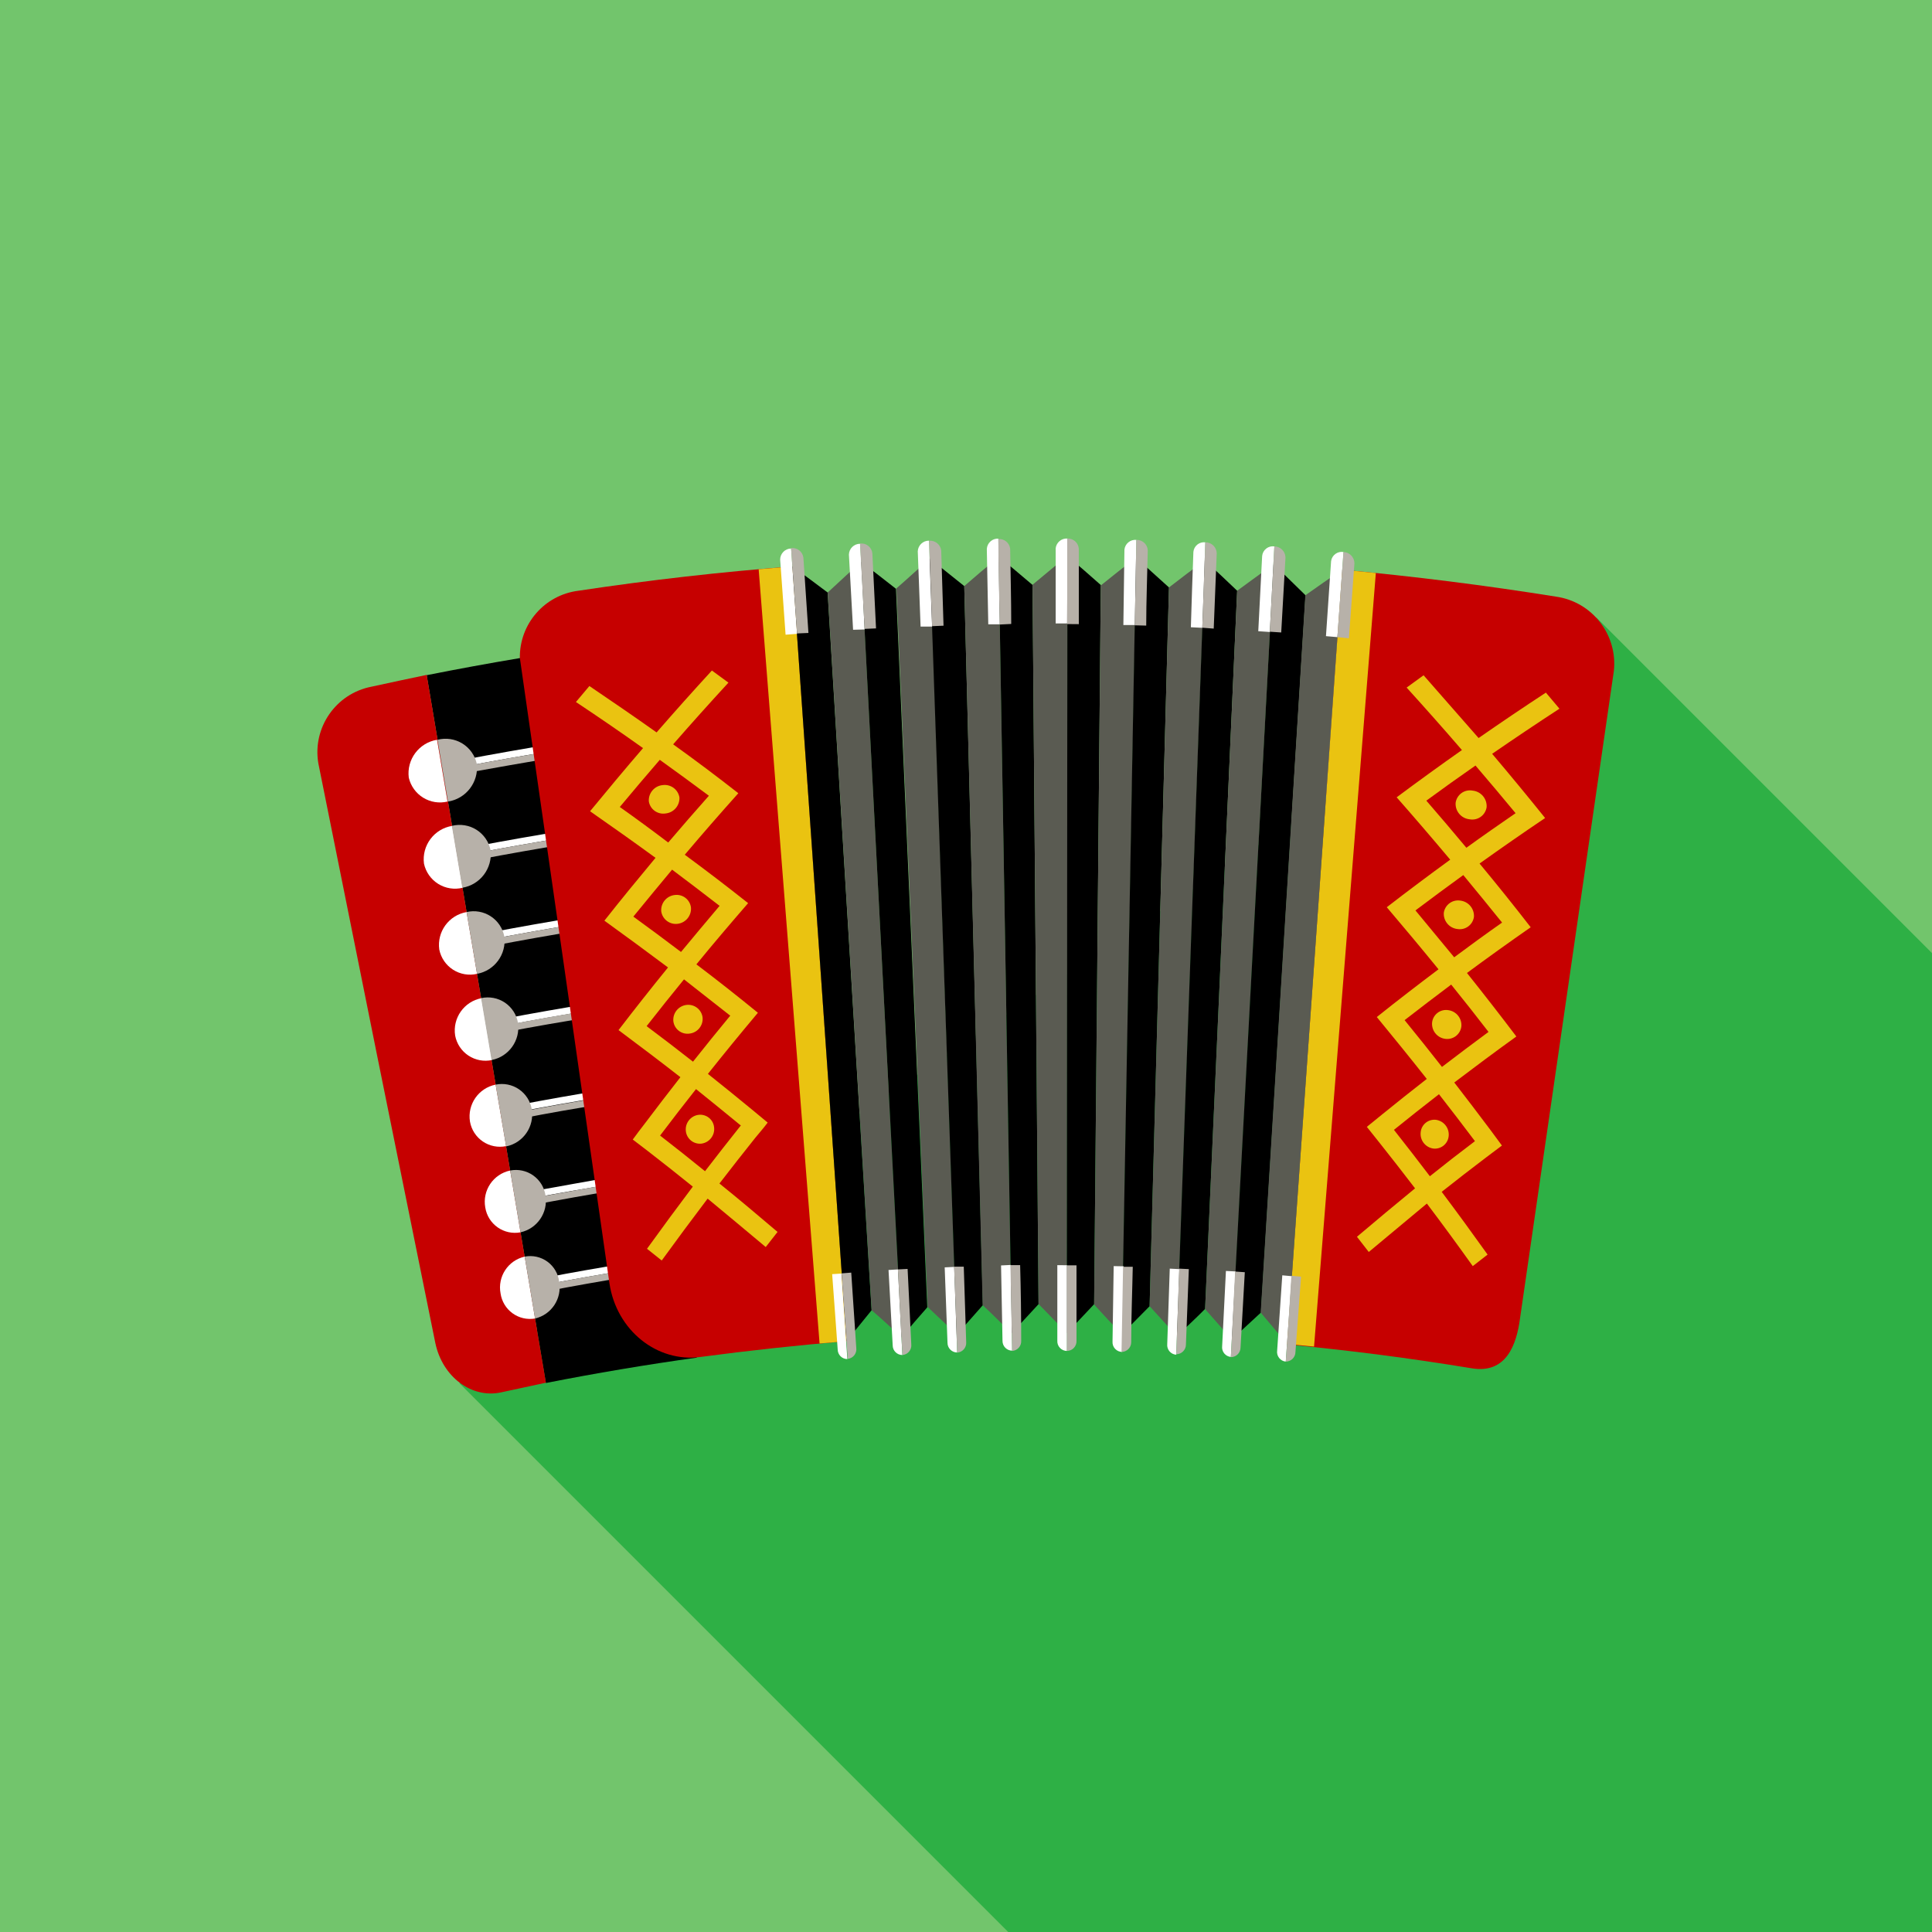
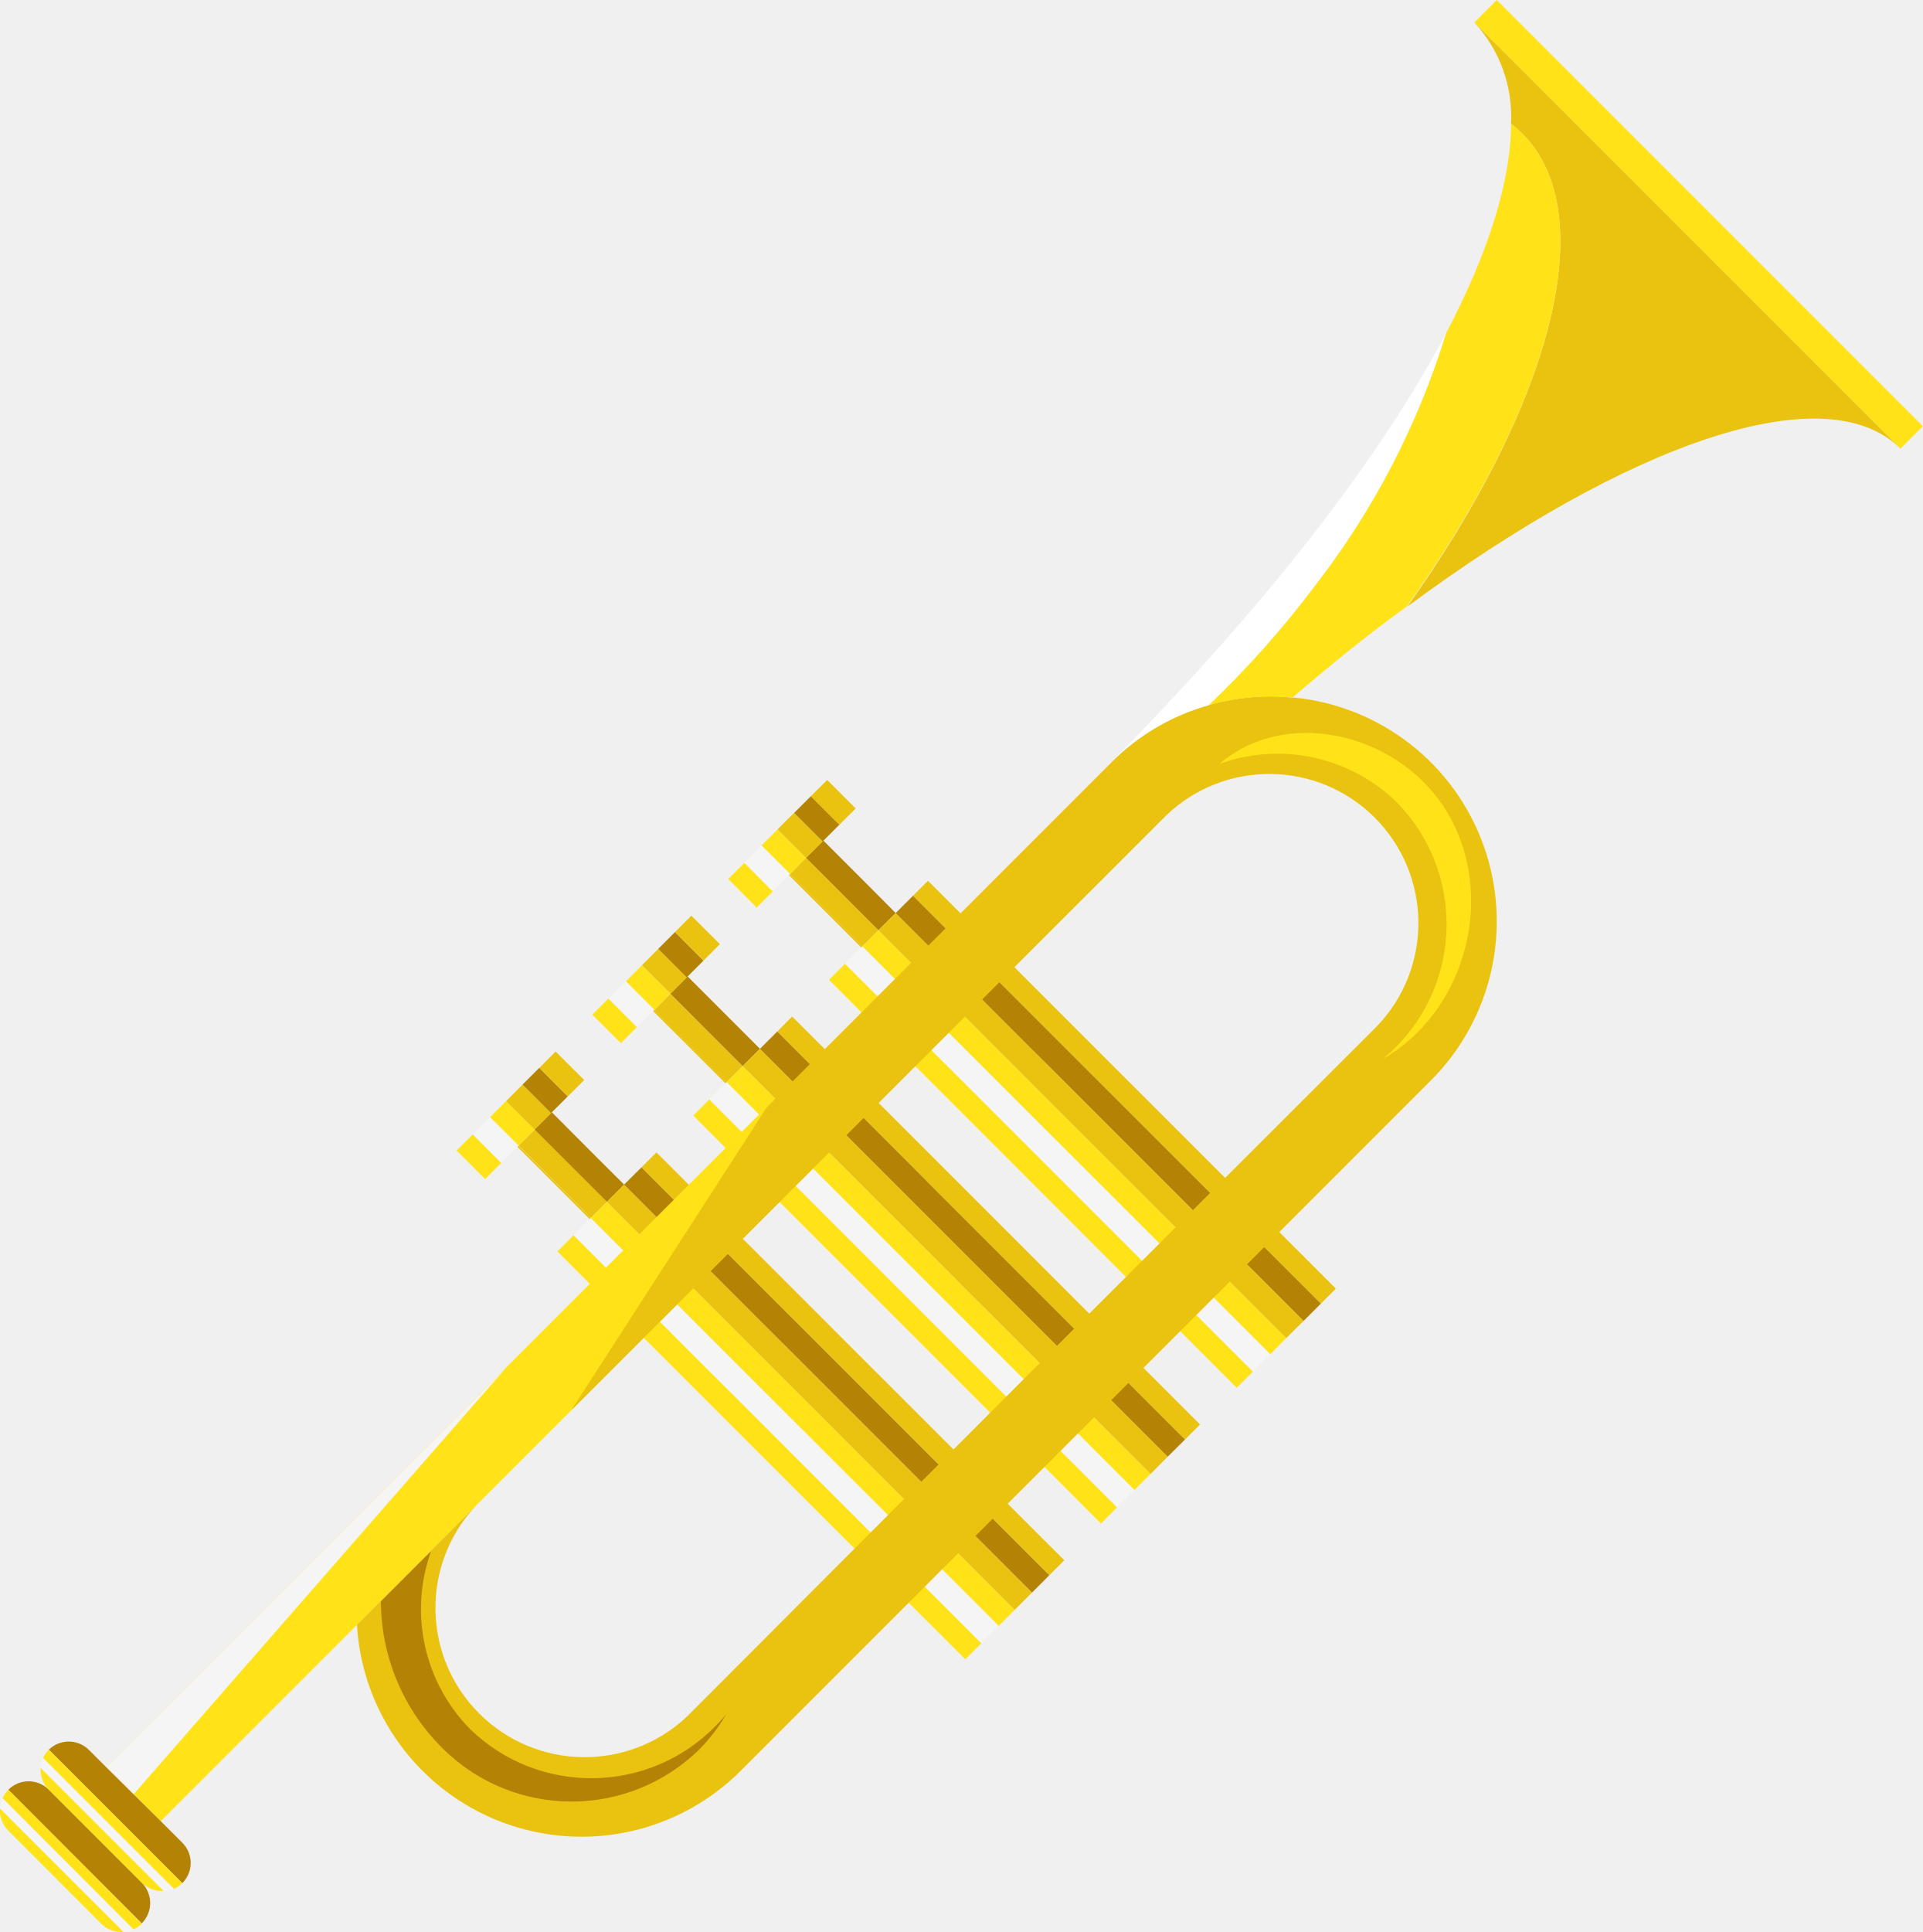
- <svg xmlns="http://www.w3.org/2000/svg" viewBox="0 0 199.5 199.5">
+ <svg xmlns="http://www.w3.org/2000/svg" viewBox="0 0 126.81 127.38">
  <defs>
-     <style>.cls-1{fill:#72c56c;}.cls-2{fill:#2eb045;}.cls-3{fill:#c60000;}.cls-4{fill:#fff;}.cls-5{fill:#b7b1a9;}.cls-6{fill:#eac311;}.cls-7{fill:#5a5b52;}</style>
+     <style>.cls-1{fill:#eac311;}.cls-2{fill:#ffe217;}.cls-3{fill:#b48205;}.cls-4{fill:#f5f5f5;}.cls-5{fill:#fff;}</style>
  </defs>
  <g id="Layer_2" data-name="Layer 2">
    <g id="Layer_1-2" data-name="Layer 1">
-       <rect class="cls-1" width="199.5" height="199.5" />
-       <polygon class="cls-2" points="199.5 98.42 164.85 63.77 47.43 142.82 104.11 199.5 199.5 199.5 199.5 98.42" />
-       <path d="M63.22,66.5q-9.61,1.32-19.16,3.22,6.16,36.54,12.31,73.09,7.77-1.53,15.58-2.62Z" />
-       <path class="cls-3" d="M38.35,70.91a6.89,6.89,0,0,0-5.48,7.9q6,29.93,12.08,59.86c.73,3.51,3.75,5.76,6.78,5.11,1.55-.34,3.1-.66,4.64-1q-6.15-36.54-12.31-73.09Q41.19,70.29,38.35,70.91Z" />
-       <path class="cls-4" d="M57.24,76.8c-3.2.52-6.38,1.08-9.57,1.69,0,.23.08.46.11.69C51,78.56,54.15,78,57.34,77.5,57.31,77.26,57.27,77,57.24,76.8Z" />
-       <path class="cls-5" d="M57.43,78.19l-.09-.69c-3.19.51-6.38,1.06-9.56,1.68l.12.68Q52.66,79,57.43,78.19Z" />
-       <path class="cls-4" d="M42.21,80.3a3.31,3.31,0,0,0,4,2.47l-1.08-6.38A3.52,3.52,0,0,0,42.21,80.3Z" />
-       <path class="cls-5" d="M49.24,78.9a3.3,3.3,0,0,0-4.06-2.51l1.08,6.38A3.55,3.55,0,0,0,49.24,78.9Z" />
-       <path class="cls-4" d="M58.47,85.75q-4.68.75-9.35,1.64c0,.23.08.46.11.69q4.67-.89,9.33-1.64Z" />
-       <path class="cls-5" d="M58.66,87.13c0-.23-.06-.46-.1-.69q-4.66.75-9.33,1.64l.12.69C52.44,88.18,55.55,87.63,58.66,87.13Z" />
-       <path class="cls-4" d="M43.78,89.18a3.28,3.28,0,0,0,4,2.49l-1.08-6.39A3.5,3.5,0,0,0,43.78,89.18Z" />
-       <path class="cls-5" d="M50.66,87.81a3.26,3.26,0,0,0-4-2.53l1.08,6.39A3.52,3.52,0,0,0,50.66,87.81Z" />
-       <path class="cls-4" d="M59.7,94.69q-4.58.74-9.13,1.61c0,.23.08.46.11.69q4.55-.87,9.11-1.61Z" />
-       <path class="cls-5" d="M59.89,96.07c0-.23-.06-.45-.1-.69q-4.56.74-9.11,1.61l.12.69Q55.33,96.81,59.89,96.07Z" />
-       <path class="cls-4" d="M45.36,98.05a3.23,3.23,0,0,0,3.9,2.51l-1.08-6.38A3.45,3.45,0,0,0,45.36,98.05Z" />
-       <path class="cls-5" d="M52.08,96.72a3.22,3.22,0,0,0-3.9-2.54l1.08,6.38A3.47,3.47,0,0,0,52.08,96.72Z" />
-       <path class="cls-4" d="M60.93,103.63c-3,.49-5.94,1-8.91,1.57l.12.7q4.43-.86,8.88-1.57Z" />
-       <path class="cls-5" d="M61.12,105c0-.23-.07-.46-.1-.69q-4.46.72-8.88,1.57c0,.22.07.45.11.68C55.2,106,58.15,105.49,61.12,105Z" />
-       <path class="cls-4" d="M47,106.94a3.19,3.19,0,0,0,3.81,2.52l-1.08-6.39A3.4,3.4,0,0,0,47,106.94Z" />
-       <path class="cls-5" d="M53.49,105.64a3.16,3.16,0,0,0-3.81-2.57l1.08,6.39A3.41,3.41,0,0,0,53.49,105.64Z" />
-       <path class="cls-4" d="M62.15,112.58q-4.35.7-8.67,1.53c0,.23.07.46.11.69q4.32-.83,8.66-1.53C62.22,113,62.19,112.81,62.15,112.58Z" />
-       <path class="cls-5" d="M62.35,114c0-.23-.07-.47-.1-.7q-4.34.7-8.66,1.53c0,.23.07.46.11.69Q58,114.67,62.35,114Z" />
-       <path class="cls-4" d="M48.53,115.82a3.14,3.14,0,0,0,3.73,2.53L51.18,112A3.35,3.35,0,0,0,48.53,115.82Z" />
-       <path class="cls-5" d="M54.91,114.55A3.13,3.13,0,0,0,51.18,112l1.08,6.38A3.36,3.36,0,0,0,54.91,114.55Z" />
-       <path class="cls-4" d="M63.38,121.53c-2.82.45-5.64,1-8.45,1.48,0,.24.07.47.11.69,2.81-.53,5.62-1,8.44-1.48C63.44,122,63.41,121.76,63.38,121.53Z" />
-       <path class="cls-5" d="M63.57,122.91l-.09-.69c-2.82.45-5.63,1-8.44,1.48,0,.23.07.46.11.69C58,123.86,60.76,123.36,63.57,122.91Z" />
-       <path class="cls-4" d="M50.11,124.69a3.1,3.1,0,0,0,3.64,2.56c-.35-2.13-.71-4.25-1.07-6.38A3.3,3.3,0,0,0,50.11,124.69Z" />
-       <path class="cls-5" d="M56.33,123.46a3.08,3.08,0,0,0-3.65-2.59c.36,2.13.72,4.25,1.07,6.38A3.34,3.34,0,0,0,56.33,123.46Z" />
-       <path class="cls-4" d="M64.61,130.47c-2.75.44-5.5.92-8.23,1.45,0,.23.07.46.11.69,2.73-.52,5.47-1,8.22-1.45C64.67,130.93,64.64,130.7,64.61,130.47Z" />
-       <path class="cls-5" d="M64.8,131.85l-.09-.69c-2.75.44-5.49.93-8.22,1.45,0,.23.08.46.11.69C59.33,132.78,62.06,132.29,64.8,131.85Z" />
-       <path class="cls-4" d="M51.69,133.57a3.07,3.07,0,0,0,3.56,2.58q-.53-3.19-1.07-6.39A3.27,3.27,0,0,0,51.69,133.57Z" />
-       <path class="cls-5" d="M57.74,132.37a3,3,0,0,0-3.56-2.61q.54,3.19,1.07,6.39A3.29,3.29,0,0,0,57.74,132.37Z" />
-       <path class="cls-3" d="M53.68,67.94q4.64,32.28,9.25,64.57c.73,4.88,4.93,8.21,9.41,7.61q7.51-1,15.07-1.63-2.8-40-5.6-80Q70.74,59.34,59.73,61A6.9,6.9,0,0,0,53.68,67.94Z" />
-       <path class="cls-3" d="M160.68,61.61q-11-1.76-22.08-2.78l-5.7,80q9.54.89,19.06,2.46c3.63.61,4.65-2.52,5-5.16l9.69-66.86A7,7,0,0,0,160.68,61.61Z" />
-       <path class="cls-6" d="M84.63,138.73l2.78-.24q-2.8-40-5.6-80l-3.47.29Q81.49,98.75,84.63,138.73Z" />
-       <path d="M87.41,138.49,90,135.3q-2.27-37.07-4.54-74.12c-1.21-.91-2.43-1.82-3.66-2.71Q84.62,98.48,87.41,138.49Z" />
-       <path class="cls-7" d="M93.1,138.1c-1-.93-2-1.87-3.09-2.8q-2.27-37.07-4.54-74.12L88.91,58Q91,98,93.1,138.1Z" />
-       <path d="M93.1,138.1C94,137,94.86,136,95.75,135q-1.6-37.09-3.23-74.2c-1.19-.94-2.4-1.87-3.61-2.79Q91,98,93.1,138.1Z" />
-       <path class="cls-7" d="M98.79,137.83c-1-1-2-1.92-3-2.87q-1.6-37.09-3.23-74.2c1.16-1,2.32-2.09,3.5-3.12Q97.4,97.74,98.79,137.83Z" />
-       <path class="cls-6" d="M132.9,138.78l2.79.27q3.18-39.93,6.38-79.88l-3.47-.34Z" />
-       <path class="cls-4" d="M81.69,56.64a1.15,1.15,0,0,0-1.13,1.15c.18,2.58.37,5.17.56,7.75l1.18-.09C82.1,62.51,81.89,59.58,81.69,56.64Z" />
-       <path class="cls-4" d="M85.93,131.57c.2,2.59.38,5.19.57,7.77a1,1,0,0,0,1,1q-.32-4.42-.62-8.83Z" />
-       <path class="cls-5" d="M87.54,140.32a1,1,0,0,0,.88-1.13c-.17-2.59-.35-5.18-.52-7.78l-1,.08Q87.22,135.9,87.54,140.32Z" />
-       <path class="cls-5" d="M83.48,65.36c-.17-2.59-.34-5.17-.52-7.76a1.13,1.13,0,0,0-1.27-1c.2,2.94.41,5.87.61,8.81Z" />
-       <path class="cls-4" d="M88.81,56.15a1.15,1.15,0,0,0-1.15,1.12c.15,2.59.29,5.17.43,7.76L89.28,65C89.13,62,89,59.09,88.81,56.15Z" />
-       <path class="cls-4" d="M91.75,131.14q.21,3.9.43,7.78a1,1,0,0,0,1,1c-.15-2.95-.31-5.89-.46-8.84Z" />
-       <path class="cls-5" d="M93.19,139.92a1,1,0,0,0,.91-1.1q-.19-3.9-.38-7.79l-1,.05C92.88,134,93,137,93.19,139.92Z" />
-       <path class="cls-5" d="M90.46,64.89q-.19-3.87-.38-7.76a1.13,1.13,0,0,0-1.27-1c.16,2.94.32,5.87.47,8.81Z" />
-       <path d="M98.78,137.85c.89-1,1.79-2.06,2.71-3.08L99.57,60.52,96,57.66Q97.39,97.76,98.78,137.85Z" />
-       <path class="cls-7" d="M104.47,137.7c-1-1-2-2-3-2.93L99.57,60.52q1.75-1.53,3.55-3Z" />
-       <path class="cls-4" d="M95.94,55.83a1.15,1.15,0,0,0-1.17,1.1q.15,3.89.29,7.77l1.19,0C96.15,61.71,96,58.77,95.94,55.83Z" />
-       <path class="cls-4" d="M97.55,130.87c.1,2.6.2,5.19.29,7.79a1,1,0,0,0,1,1q-.15-4.41-.31-8.84Z" />
-       <path class="cls-5" d="M98.84,139.67a1,1,0,0,0,.93-1.08c-.08-2.6-.17-5.2-.25-7.79l-1,0Q98.7,135.26,98.84,139.67Z" />
-       <path class="cls-5" d="M97.43,64.61l-.24-7.77a1.15,1.15,0,0,0-1.25-1c.1,2.94.21,5.88.31,8.82Z" />
-       <path d="M104.47,137.67c.92-1,1.84-2,2.77-3q-.3-37.14-.62-74.27-1.74-1.48-3.5-2.94Z" />
-       <path class="cls-7" d="M110.17,137.65c-1-1-1.94-2-2.93-3q-.3-37.14-.62-74.27,1.8-1.5,3.61-3Z" />
-       <path class="cls-4" d="M103.09,55.62a1.13,1.13,0,0,0-1.19,1.07l.15,7.78,1.19,0C103.18,61.51,103.14,58.56,103.09,55.62Z" />
-       <path class="cls-4" d="M103.37,130.67l.15,7.8a1,1,0,0,0,1,1q-.09-4.42-.15-8.85Z" />
-       <path class="cls-5" d="M104.51,139.5a1,1,0,0,0,.94-1.06q0-3.9-.11-7.8h-1Q104.42,135.07,104.51,139.5Z" />
-       <path class="cls-5" d="M104.42,64.43c0-2.59-.07-5.18-.11-7.77a1.14,1.14,0,0,0-1.22-1c0,2.94.09,5.89.15,8.83Z" />
-       <path d="M110.16,137.67c.93-1,1.87-2,2.82-3l.69-74.26q-1.71-1.52-3.45-3Z" />
-       <path class="cls-7" d="M115.86,137.77c-1-1-1.91-2-2.88-3.06l.69-74.26q1.81-1.46,3.66-2.89Z" />
-       <path class="cls-4" d="M110.22,55.61a1.14,1.14,0,0,0-1.21,1c0,2.59,0,5.18,0,7.77h1.18C110.21,61.5,110.22,58.55,110.22,55.61Z" />
-       <path class="cls-4" d="M109.18,130.64c0,2.6,0,5.2,0,7.8a1,1,0,0,0,1,1.06q0-4.42,0-8.85Z" />
-       <path class="cls-5" d="M110.16,139.5a1,1,0,0,0,1-1.05q0-3.88,0-7.79h-1Q110.16,135.07,110.16,139.5Z" />
-       <path class="cls-5" d="M111.4,64.45c0-2.59,0-5.18,0-7.77a1.14,1.14,0,0,0-1.2-1.07c0,2.94,0,5.89,0,8.83Z" />
-       <path d="M115.84,137.78c1-1,1.91-1.94,2.87-2.9q1-37.11,2-74.22c-1.13-1-2.26-2.06-3.41-3.09Q116.57,97.68,115.84,137.78Z" />
-       <path class="cls-7" d="M121.54,138c-.94-1.05-1.88-2.08-2.83-3.12q1-37.11,2-74.22c1.22-.95,2.46-1.88,3.71-2.81Z" />
-       <path class="cls-4" d="M117.34,55.75a1.13,1.13,0,0,0-1.23,1L116,64.54c.39,0,.79,0,1.18,0Q117.26,60.16,117.34,55.75Z" />
-       <path class="cls-4" d="M115,130.74l-.12,7.79a1,1,0,0,0,1,1.07q.07-4.41.16-8.84Z" />
-       <path class="cls-5" d="M115.81,139.6a1,1,0,0,0,1-1c0-2.59.11-5.19.16-7.79l-1,0Q115.88,135.19,115.81,139.6Z" />
-       <path class="cls-5" d="M118.36,64.6c0-2.59.11-5.18.16-7.77a1.14,1.14,0,0,0-1.18-1.08q-.07,4.41-.17,8.82Z" />
-       <path d="M121.52,138c1-1,2-1.9,2.92-2.84Q126.1,98.1,127.75,61c-1.11-1.06-2.22-2.11-3.35-3.15Z" />
-       <path class="cls-7" d="M127.22,138.36c-.92-1.06-1.84-2.13-2.78-3.18Q126.1,98.1,127.75,61c1.25-.91,2.5-1.83,3.76-2.73Z" />
-       <path class="cls-4" d="M124.46,56a1.1,1.1,0,0,0-1.23,1c-.1,2.59-.18,5.18-.26,7.77l1.18.06Q124.32,60.45,124.46,56Z" />
-       <path class="cls-4" d="M120.79,131c-.09,2.6-.17,5.2-.26,7.79a1,1,0,0,0,.93,1.1c.11-2.94.21-5.89.32-8.84Z" />
-       <path class="cls-5" d="M121.46,139.84a1,1,0,0,0,1-1l.3-7.79-1-.05C121.67,134,121.57,136.9,121.46,139.84Z" />
-       <path class="cls-5" d="M125.33,64.91c.1-2.58.21-5.17.31-7.76A1.16,1.16,0,0,0,124.46,56q-.15,4.41-.31,8.82Z" />
-       <path d="M127.2,138.31l3-2.77q2.31-37,4.61-74.07-1.64-1.62-3.3-3.23Z" />
-       <path class="cls-7" d="M132.9,138.78c-.9-1.09-1.81-2.17-2.72-3.24q2.31-37,4.61-74.07,1.89-1.34,3.81-2.65Z" />
-       <path class="cls-4" d="M131.59,56.42a1.11,1.11,0,0,0-1.26,1q-.2,3.87-.4,7.76l1.19.08C131.28,62.29,131.43,59.36,131.59,56.42Z" />
-       <path class="cls-4" d="M126.59,131.24,126.2,139a1,1,0,0,0,.9,1.12l.48-8.83Z" />
-       <path class="cls-5" d="M127.1,140.14a1,1,0,0,0,1-1q.21-3.89.44-7.77l-1-.07Z" />
-       <path class="cls-4" d="M132.41,131.69c-.18,2.59-.35,5.18-.53,7.77a1,1,0,0,0,.89,1.14q.31-4.41.62-8.82Z" />
-       <path class="cls-5" d="M132.77,140.6a1,1,0,0,0,1-1q.3-3.88.58-7.77l-1-.09Q133.09,136.19,132.77,140.6Z" />
-       <path class="cls-5" d="M132.3,65.31c.15-2.58.29-5.16.44-7.75a1.17,1.17,0,0,0-1.15-1.14c-.16,2.94-.31,5.87-.47,8.81Z" />
-       <path class="cls-4" d="M138.73,57a1.11,1.11,0,0,0-1.28.94c-.18,2.58-.35,5.17-.53,7.75l1.18.1Z" />
-       <path class="cls-5" d="M139.29,65.91l.57-7.75A1.18,1.18,0,0,0,138.73,57l-.63,8.79Z" />
-       <path class="cls-6" d="M69.51,76.86q2.8-3.21,5.71-6.37l-1.71-1.25q-2.91,3.17-5.71,6.39c-2.29-1.62-4.6-3.21-6.94-4.79l-1.39,1.65Q63,74.83,66.4,77.25c-1.86,2.16-3.67,4.33-5.47,6.52,2.28,1.59,4.54,3.19,6.76,4.81-1.79,2.15-3.56,4.31-5.28,6.49,2.21,1.6,4.4,3.2,6.57,4.83q-2.61,3.21-5.11,6.47c2.16,1.61,4.29,3.22,6.39,4.86-1.25,1.6-2.49,3.21-3.7,4.82-.42.54-.82,1.07-1.22,1.62l1.57,1.2c1.56,1.21,3.11,2.43,4.63,3.66q-2.4,3.19-4.73,6.42l1.52,1.21q2.33-3.21,4.74-6.39c2,1.65,4,3.33,6,5l1.22-1.56c-2-1.7-4-3.39-6-5,1.22-1.59,2.46-3.16,3.71-4.73.43-.52.85-1,1.27-1.56l-1.53-1.27c-1.53-1.26-3.08-2.52-4.64-3.76q2.53-3.18,5.16-6.31c-2.09-1.71-4.21-3.38-6.35-5,1.74-2.13,3.53-4.23,5.34-6.32-2.15-1.71-4.33-3.37-6.54-5,1.81-2.14,3.65-4.25,5.53-6.35C74,80.15,71.78,78.49,69.51,76.86Zm7,39.34q-1.87,2.35-3.71,4.74c-1.53-1.24-3.07-2.47-4.64-3.68q1.83-2.42,3.71-4.8Q74.17,114.31,76.47,116.2Zm-1.09-11.34c-1.31,1.58-2.59,3.17-3.86,4.77-1.58-1.24-3.17-2.46-4.79-3.67q1.9-2.43,3.86-4.83Q73,103,75.38,104.86Zm-1.1-11.34q-2,2.37-4,4.78c-1.62-1.23-3.27-2.45-4.92-3.65q2-2.45,4-4.85Q71.84,91.63,74.28,93.52ZM64,83.33c1.36-1.63,2.73-3.25,4.13-4.87q2.55,1.83,5.07,3.71Q71.08,84.56,69,87,66.54,85.13,64,83.33Z" />
-       <path class="cls-6" d="M70.16,82.35A1.59,1.59,0,0,1,68.72,84,1.51,1.51,0,0,1,67,82.76a1.58,1.58,0,0,1,1.43-1.69A1.54,1.54,0,0,1,70.16,82.35Z" />
-       <path class="cls-6" d="M71.35,93.71A1.57,1.57,0,0,1,70,95.39a1.52,1.52,0,0,1-1.72-1.28,1.57,1.57,0,0,1,1.39-1.69A1.49,1.49,0,0,1,71.35,93.71Z" />
-       <path class="cls-6" d="M73.74,116.42a1.52,1.52,0,0,1-1.29,1.67,1.46,1.46,0,0,1-1.63-1.3,1.52,1.52,0,0,1,1.3-1.67A1.44,1.44,0,0,1,73.74,116.42Z" />
-       <path class="cls-6" d="M72.55,105.07a1.53,1.53,0,0,1-1.35,1.66,1.47,1.47,0,0,1-1.67-1.28,1.55,1.55,0,0,1,1.35-1.68A1.49,1.49,0,0,1,72.55,105.07Z" />
-       <path class="cls-6" d="M154.08,77.84c2.28-1.57,4.6-3.13,6.95-4.66l-1.4-1.66c-2.34,1.53-4.66,3.1-6.95,4.69Q149.86,73,147,69.73L145.25,71c1.94,2.14,3.84,4.28,5.71,6.45q-3.41,2.4-6.74,4.88,2.82,3.21,5.53,6.44c-2.21,1.61-4.4,3.25-6.55,4.91,1.81,2.13,3.59,4.26,5.34,6.41-2.15,1.62-4.28,3.26-6.37,4.93,1.75,2.13,3.47,4.25,5.16,6.39-1.57,1.22-3.12,2.46-4.65,3.7-.52.41-1,.83-1.54,1.25l1.26,1.58c1.26,1.58,2.5,3.18,3.72,4.77q-3,2.46-6,5l1.22,1.57q3-2.5,6-5c1.62,2.14,3.19,4.29,4.74,6.46l1.53-1.19c-1.55-2.17-3.13-4.34-4.74-6.48,1.54-1.22,3.08-2.41,4.65-3.6l1.57-1.18-1.21-1.64q-1.83-2.44-3.71-4.87c2.11-1.6,4.24-3.19,6.41-4.75-1.67-2.21-3.37-4.39-5.1-6.56q3.25-2.4,6.58-4.72-2.58-3.33-5.28-6.58c2.23-1.59,4.48-3.16,6.77-4.7Q156.86,81.12,154.08,77.84Zm-1.78,40q-2.36,1.78-4.65,3.62c-1.22-1.61-2.46-3.2-3.71-4.79q2.3-1.86,4.65-3.68Q150.47,115.4,152.3,117.83Zm1.4-11.28q-2.41,1.78-4.8,3.61c-1.27-1.62-2.55-3.23-3.86-4.83,1.59-1.23,3.19-2.46,4.81-3.67C151.15,103.28,152.44,104.91,153.7,106.55Zm1.4-11.29c-1.67,1.17-3.31,2.37-4.94,3.58q-2-2.43-4-4.84c1.64-1.23,3.28-2.45,4.94-3.65C152.45,92,153.78,93.61,155.1,95.26Zm-7.82-12.59q2.52-1.85,5.08-3.63c1.4,1.63,2.77,3.27,4.14,4.92-1.71,1.18-3.41,2.36-5.08,3.57Q149.38,85.09,147.28,82.67Z" />
-       <path class="cls-6" d="M153.51,83.35a1.5,1.5,0,0,1-1.77,1.25,1.6,1.6,0,0,1-1.43-1.7,1.49,1.49,0,0,1,1.76-1.26A1.61,1.61,0,0,1,153.51,83.35Z" />
-       <path class="cls-6" d="M152.2,94.68a1.48,1.48,0,0,1-1.72,1.25,1.58,1.58,0,0,1-1.39-1.69A1.49,1.49,0,0,1,150.82,93,1.59,1.59,0,0,1,152.2,94.68Z" />
-       <path class="cls-6" d="M149.59,117.33A1.43,1.43,0,0,1,148,118.6a1.53,1.53,0,0,1-1.3-1.68,1.42,1.42,0,0,1,1.63-1.28A1.54,1.54,0,0,1,149.59,117.33Z" />
-       <path class="cls-6" d="M150.9,106a1.47,1.47,0,0,1-1.68,1.27,1.56,1.56,0,0,1-1.34-1.69,1.45,1.45,0,0,1,1.68-1.27A1.56,1.56,0,0,1,150.9,106Z" />
+       <rect class="cls-1" x="36.36" y="74.02" width="1.51" height="6.74" transform="translate(-43.82 48.82) rotate(-44.94)" />
+       <rect class="cls-2" x="33.03" y="72.74" width="1.51" height="2.66" transform="translate(-42.51 45.67) rotate(-45.07)" />
+       <rect class="cls-2" x="30.83" y="74.94" width="1.51" height="2.66" transform="translate(-44.65 44.6) rotate(-44.95)" />
+       <polygon class="cls-2" points="36.76 82.51 45.47 91.22 47.35 93.1 63.66 109.4 64.72 108.34 48.42 92.03 46.54 90.16 37.83 81.44 36.76 82.51" />
+       <polygon class="cls-2" points="38.96 80.31 47.67 89.02 49.55 90.9 65.86 107.2 66.92 106.14 50.62 89.83 48.74 87.95 40.03 79.24 38.96 80.31" />
+       <polygon class="cls-3" points="40.03 79.24 41.16 78.1 39.49 76.44 36.39 73.33 35.26 74.47 40.03 79.24" />
+       <polygon class="cls-1" points="40.03 79.24 48.74 87.95 50.62 89.83 66.92 106.14 68.06 105 51.76 88.7 49.87 86.82 41.16 78.1 40.03 79.24" />
+       <polygon class="cls-1" points="42.3 76.97 51.01 85.68 52.9 87.56 69.2 103.86 70.19 102.87 53.88 86.57 52 84.69 43.29 75.98 42.3 76.97" />
+       <polygon class="cls-3" points="41.16 78.1 49.87 86.82 51.76 88.7 68.06 105 69.2 103.86 52.9 87.56 51.01 85.68 42.3 76.97 41.16 78.1" />
+       <polygon class="cls-1" points="34.12 75.61 38.89 80.38 38.96 80.31 34.19 75.54 34.12 75.61" />
+       <polygon class="cls-4" points="34.19 75.54 32.31 73.66 31.18 74.79 33.05 76.67 34.12 75.61 34.19 75.54" />
+       <polygon class="cls-4" points="38.89 80.38 37.83 81.44 46.54 90.16 48.42 92.03 64.72 108.34 65.86 107.2 49.55 90.9 47.67 89.02 38.96 80.31 38.89 80.38" />
+       <rect class="cls-1" x="34.09" y="71.66" width="1.53" height="2.66" transform="translate(-41.43 46.12) rotate(-45.07)" />
+       <rect class="cls-1" x="36.28" y="69.48" width="1.53" height="2.66" transform="translate(-39.24 47) rotate(-45.05)" />
+       <path class="cls-3" d="M34.46,71.51l1.88,1.88,1.1-1.1-1.88-1.88Z" />
+       <rect class="cls-1" x="45.31" y="65.06" width="1.5" height="6.74" transform="translate(-34.9 52.64) rotate(-45.01)" />
+       <rect class="cls-2" x="41.99" y="63.78" width="1.5" height="2.66" transform="translate(-33.53 49.35) rotate(-45.04)" />
+       <rect class="cls-2" x="39.79" y="65.98" width="1.5" height="2.66" transform="translate(-35.72 48.35) rotate(-44.98)" />
+       <polygon class="cls-2" points="45.72 73.55 54.43 82.27 56.31 84.14 72.61 100.45 73.67 99.38 57.37 83.08 55.49 81.2 46.78 72.49 45.72 73.55" />
+       <polygon class="cls-2" points="47.92 71.35 56.63 80.06 58.51 81.94 74.81 98.24 75.88 97.18 59.57 80.88 57.69 79 48.98 70.29 47.92 71.35" />
+       <polygon class="cls-3" points="48.98 70.29 50.12 69.15 48.45 67.48 45.35 64.38 44.21 65.52 48.98 70.29" />
+       <polygon class="cls-1" points="48.98 70.29 57.69 79 59.57 80.88 75.88 97.18 77.01 96.04 60.71 79.74 58.83 77.86 50.12 69.15 48.98 70.29" />
+       <polygon class="cls-1" points="51.26 68.01 59.97 76.72 61.85 78.61 78.15 94.91 79.14 93.92 62.84 77.61 60.96 75.73 52.24 67.02 51.26 68.01" />
+       <polygon class="cls-3" points="50.12 69.15 58.83 77.86 60.71 79.74 77.01 96.04 78.15 94.91 61.85 78.61 59.97 76.72 51.26 68.01 50.12 69.15" />
+       <polygon class="cls-1" points="43.07 66.66 47.84 71.42 47.92 71.35 43.15 66.58 43.07 66.66" />
+       <polygon class="cls-4" points="43.15 66.58 41.27 64.7 40.13 65.84 42.01 67.72 43.07 66.66 43.15 66.58" />
+       <polygon class="cls-4" points="47.84 71.42 46.78 72.49 55.49 81.2 57.37 83.08 73.67 99.38 74.81 98.24 58.51 81.94 56.63 80.06 47.92 71.35 47.84 71.42" />
+       <rect class="cls-1" x="43.05" y="62.71" width="1.53" height="2.66" transform="translate(-32.46 49.79) rotate(-45.04)" />
+       <rect class="cls-1" x="45.23" y="60.52" width="1.53" height="2.66" transform="translate(-30.28 50.76) rotate(-45.09)" />
+       <path class="cls-3" d="M43.41,62.56l1.88,1.88,1.1-1.1-1.88-1.88Z" />
+       <polygon class="cls-1" points="53.16 56.56 52.1 57.63 56.87 62.4 57.93 61.33 53.16 56.56" />
+       <rect class="cls-2" x="50.94" y="54.83" width="1.5" height="2.66" transform="translate(-24.57 53.02) rotate(-45.02)" />
+       <rect class="cls-2" x="48.74" y="57.03" width="1.51" height="2.66" transform="translate(-26.76 52) rotate(-44.93)" />
+       <polygon class="cls-2" points="54.67 64.6 63.38 73.31 65.26 75.19 81.56 91.5 82.63 90.43 66.33 74.13 64.45 72.25 55.73 63.54 54.67 64.6" />
+       <polygon class="cls-2" points="56.87 62.4 65.58 71.11 67.46 72.99 83.77 89.29 84.83 88.22 68.53 71.93 66.65 70.04 57.93 61.33 56.87 62.4" />
+       <polygon class="cls-3" points="57.93 61.33 59.07 60.2 57.4 58.52 54.3 55.42 53.16 56.56 57.93 61.33" />
+       <polygon class="cls-1" points="57.93 61.33 66.65 70.04 68.53 71.93 84.83 88.22 85.97 87.09 69.67 70.79 67.78 68.91 59.07 60.2 57.93 61.33" />
+       <polygon class="cls-1" points="60.21 59.06 68.92 67.77 70.8 69.65 87.11 85.95 88.1 84.96 71.79 68.66 69.91 66.78 61.2 58.07 60.21 59.06" />
+       <polygon class="cls-3" points="59.07 60.2 67.78 68.91 69.67 70.79 85.97 87.09 87.11 85.95 70.8 69.65 68.92 67.77 60.21 59.06 59.07 60.2" />
+       <polygon class="cls-1" points="52.03 57.7 56.8 62.47 56.87 62.4 52.1 57.63 52.03 57.7" />
+       <polygon class="cls-4" points="52.1 57.63 50.22 55.75 49.09 56.88 50.96 58.77 52.03 57.7 52.1 57.63" />
+       <polygon class="cls-4" points="56.8 62.47 55.73 63.54 64.45 72.25 66.33 74.13 82.63 90.43 83.77 89.29 67.46 72.99 65.58 71.11 56.87 62.4 56.8 62.47" />
+       <rect class="cls-1" x="52" y="53.75" width="1.53" height="2.66" transform="translate(-23.5 53.47) rotate(-45.02)" />
+       <rect class="cls-1" x="54.18" y="51.57" width="1.53" height="2.66" transform="translate(-21.31 54.23) rotate(-44.91)" />
+       <path class="cls-3" d="M52.37,53.6l1.88,1.88,1.1-1.1L53.47,52.5Z" />
+       <polygon class="cls-2" points="109.65 13.9 113.21 17.46 125.33 29.58 126.81 28.1 98.71 0 97.23 1.48 109.65 13.9" />
+       <polygon class="cls-2" points="27.84 95.7 7.04 116.51 10.6 120.07 15.99 114.68 23.54 107.13 31.4 99.26 54.13 76.53 50.57 72.97 27.84 95.7" />
+       <path class="cls-1" d="M85.29,46l-.55-.05a14.79,14.79,0,0,0-11.43,4.3l-.84.84L50.57,73,37.66,93,76.87,53.8a9.83,9.83,0,0,1,13.9,13.9L68,90.44,45.31,113.17A9.84,9.84,0,0,1,31.4,99.26l-7.86,7.87a14.84,14.84,0,0,0,25.33,9.6L71.6,94,94.34,71.26a14.83,14.83,0,0,0-9-25.27Z" />
+       <path class="cls-1" d="M99.65,8.15a9.29,9.29,0,0,1,.74.65c5.33,5.33,1.89,17.89-7.57,31.19,14.54-10.77,27.58-15.34,32.51-10.41L113.21,17.46l-3.56-3.56L97.23,1.48A9.14,9.14,0,0,1,99.65,8.15Z" />
+       <path class="cls-3" d="M.55,118l8.8,8.81a1.9,1.9,0,0,0,0-2.68L3.22,118A1.88,1.88,0,0,0,.55,118Z" />
+       <path class="cls-3" d="M3.22,115.36l8.8,8.8a1.88,1.88,0,0,0,0-2.67l-1.42-1.42L7,116.51l-1.15-1.15A1.88,1.88,0,0,0,3.22,115.36Z" />
+       <path class="cls-3" d="M31,114a11.28,11.28,0,0,1-2.57-11.73l-3.31,3.31a13.66,13.66,0,0,0,4.14,9.76,12.05,12.05,0,0,0,16.86,0,11.56,11.56,0,0,0,1.76-2.29c-.21.24-.42.48-.65.71A11.48,11.48,0,0,1,31,114Z" />
+       <path class="cls-2" d="M92.15,52.93a11.26,11.26,0,0,0-11.72-2.57c3.71-3.19,9.48-2.42,13.07.84,4.87,4.41,4.51,12.32,0,16.85a11,11,0,0,1-2.29,1.76c.24-.21.49-.42.72-.65A11.48,11.48,0,0,0,92.15,52.93Z" />
+       <polygon class="cls-4" points="33.41 90.14 8.82 118.29 7.04 116.51 33.41 90.14" />
+       <path class="cls-2" d="M8.8,127.21a1.84,1.84,0,0,0,.55-.37L.55,118a1.7,1.7,0,0,0-.38.55Z" />
+       <path class="cls-2" d="M.55,120.7l6.13,6.14a1.86,1.86,0,0,0,1.47.53L0,119.23A1.88,1.88,0,0,0,.55,120.7Z" />
+       <path class="cls-2" d="M3.22,118l6.13,6.13a1.85,1.85,0,0,0,1.47.54l-8.14-8.14A1.88,1.88,0,0,0,3.22,118Z" />
+       <path class="cls-2" d="M3.22,115.36a1.7,1.7,0,0,0-.38.55l8.63,8.63a1.7,1.7,0,0,0,.55-.38Z" />
+       <path class="cls-4" d="M0,119.23l8.15,8.14a1.68,1.68,0,0,0,.65-.16L.17,118.58A1.9,1.9,0,0,0,0,119.23Z" />
+       <path class="cls-4" d="M2.68,116.56l8.14,8.14a1.88,1.88,0,0,0,.65-.16l-8.63-8.63A1.68,1.68,0,0,0,2.68,116.56Z" />
+       <path class="cls-2" d="M100.39,8.8a9.29,9.29,0,0,0-.74-.65c0,3.7-1.43,8.39-4.3,13.86a52.1,52.1,0,0,1-8.66,16.64,63,63,0,0,1-7,7.85,14.81,14.81,0,0,1,5-.56l.55.05c2.53-2.17,5-4.18,7.53-6C102.28,26.69,105.72,14.13,100.39,8.8Z" />
+       <path class="cls-5" d="M86.69,38.65A52.1,52.1,0,0,0,95.35,22c-4.29,8.13-11.83,18-22.88,29.07l.84-.84A14.61,14.61,0,0,1,79.7,46.5,63,63,0,0,0,86.69,38.65Z" />
    </g>
  </g>
</svg>
